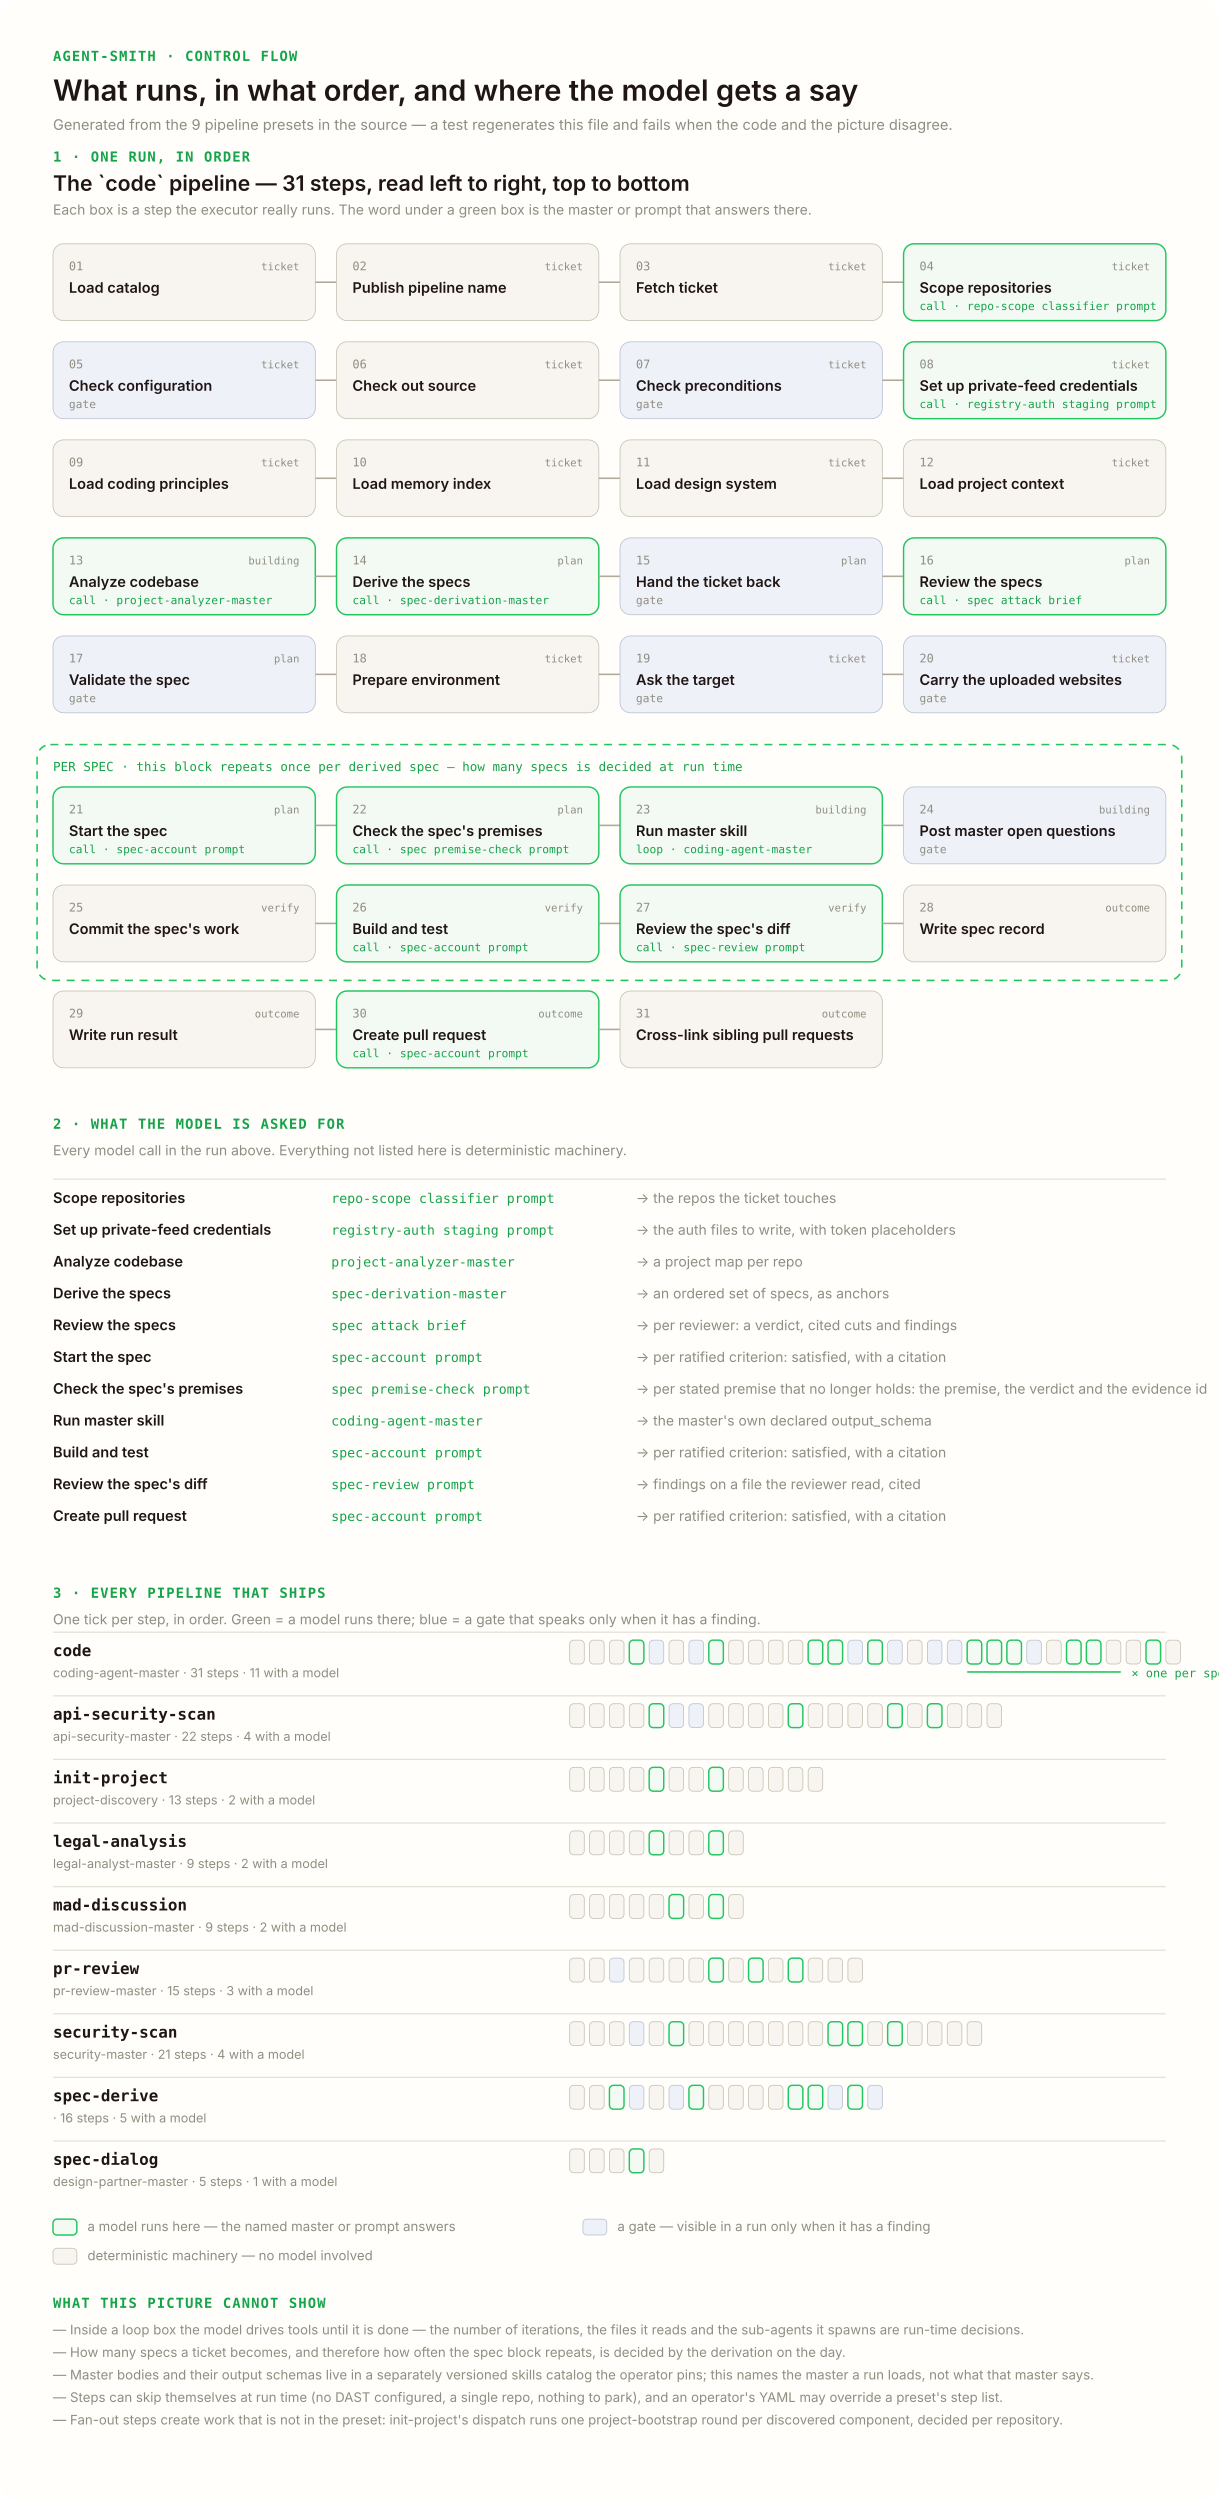
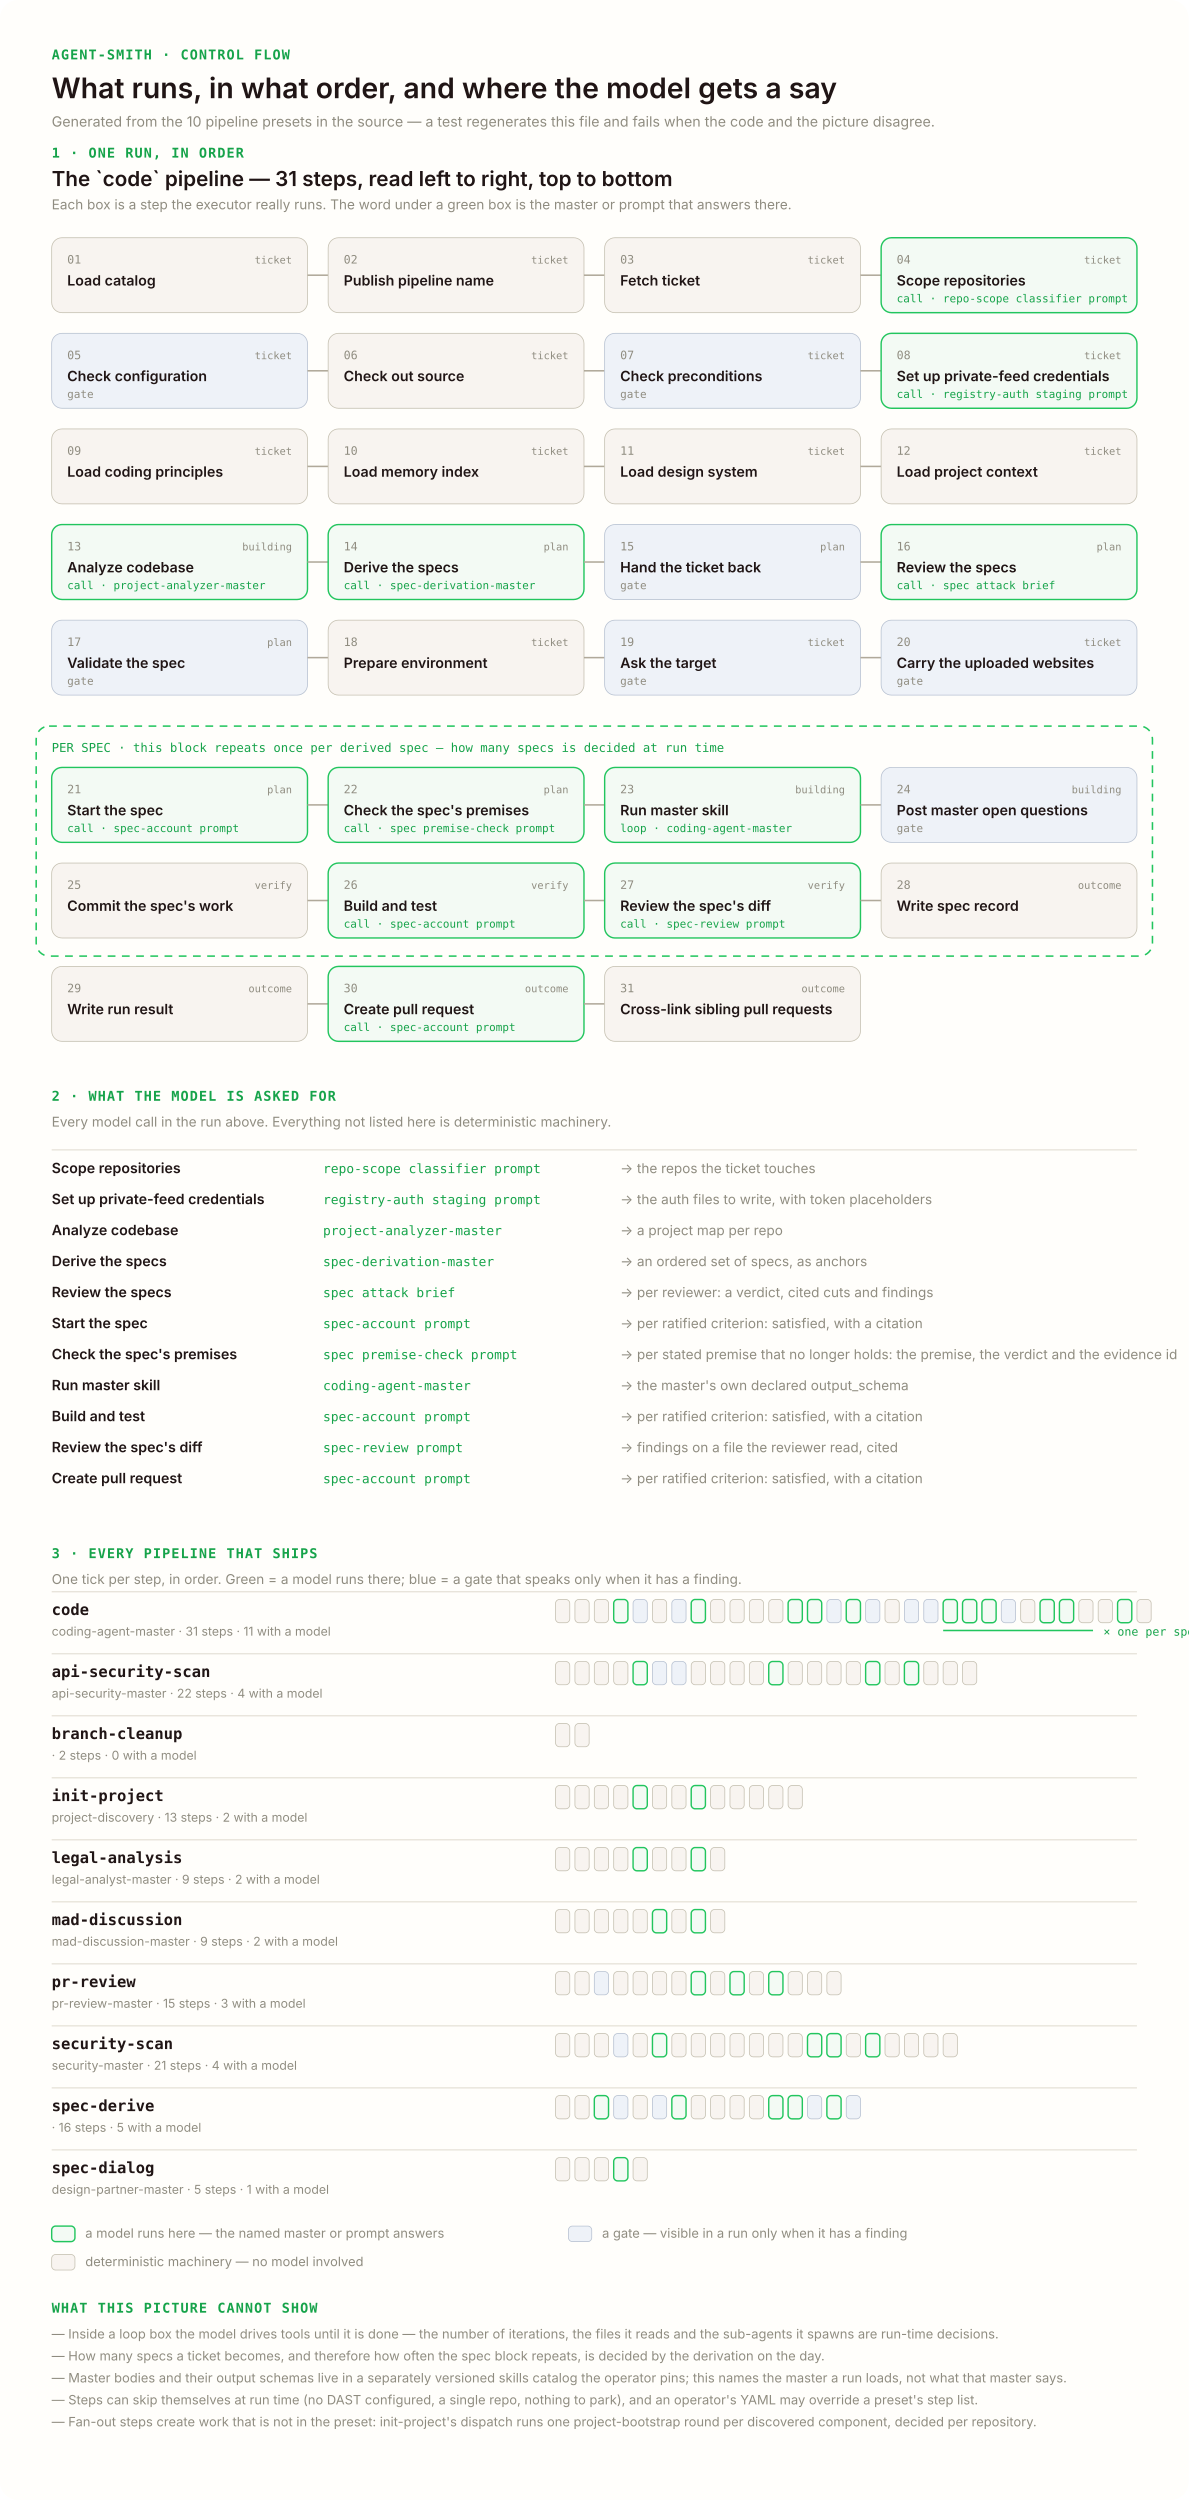
- <svg xmlns="http://www.w3.org/2000/svg" viewBox="0 0 920 1887" role="img" aria-labelledby="cf-title cf-desc">
+ <svg xmlns="http://www.w3.org/2000/svg" viewBox="0 0 920 1935" role="img" aria-labelledby="cf-title cf-desc">
  <style>
    .cf-bg        { fill: #fffefb; }
    .cf-surface   { fill: #f8f4f0; stroke: #c5c0b1; stroke-width: 0.6; }
    .cf-gate      { fill: #eef2f8; stroke: #b7c1d1; stroke-width: 0.6; }
    .cf-model     { fill: #f3faf4; stroke: #22c55e; stroke-width: 1.1; }
    .cf-block     { fill: none;    stroke: #22c55e; stroke-width: 1.2; stroke-dasharray: 6 5; }
    .cf-blockline { stroke: #22c55e; stroke-width: 1.2; }
    .cf-flow      { stroke: #b0a99a; stroke-width: 1.2; }
    .cf-rule      { stroke: #e6e2d8; stroke-width: 1; }
    .cf-text      { fill: #201515; font-family: 'Inter', system-ui, sans-serif; }
    .cf-mute      { fill: #8f8c80; font-family: 'Inter', system-ui, sans-serif; }
    .cf-mono      { fill: #201515; font-family: 'IBM Plex Mono', ui-monospace, monospace; }
    .cf-mono-mute { fill: #8f8c80; font-family: 'IBM Plex Mono', ui-monospace, monospace; }
    .cf-accent    { fill: #16a34a; font-family: 'IBM Plex Mono', ui-monospace, monospace; }
    .cf-tag       { fill: #16a34a; font-family: 'IBM Plex Mono', ui-monospace, monospace; letter-spacing: 0.8px; }
  </style>
-   <rect width="920" height="1887" rx="14" class="cf-bg" />
+   <rect width="920" height="1935" rx="14" class="cf-bg" />
  <text x="40" y="46" class="cf-tag" font-size="10.5" font-weight="600" text-anchor="start">AGENT-SMITH · CONTROL FLOW</text>
  <text x="40" y="76" class="cf-text" font-size="22" font-weight="600" text-anchor="start">What runs, in what order, and where the model gets a say</text>
-   <text x="40" y="98" class="cf-mute" font-size="11" font-weight="400" text-anchor="start">Generated from the 9 pipeline presets in the source — a test regenerates this file and fails when the code and the picture disagree.</text>
+   <text x="40" y="98" class="cf-mute" font-size="11" font-weight="400" text-anchor="start">Generated from the 10 pipeline presets in the source — a test regenerates this file and fails when the code and the picture disagree.</text>
  <text x="40" y="122" class="cf-tag" font-size="10.5" font-weight="600" text-anchor="start">1 · ONE RUN, IN ORDER</text>
  <text x="40" y="144" class="cf-text" font-size="16" font-weight="600" text-anchor="start">The `code` pipeline — 31 steps, read left to right, top to bottom</text>
  <text x="40" y="162" class="cf-mute" font-size="10.5" font-weight="400" text-anchor="start">Each box is a step the executor really runs. The word under a green box is the master or prompt that answers there.</text>
  <rect x="40" y="184" width="198" height="58" rx="8" class="cf-surface" />
  <text x="52" y="204" class="cf-mono-mute" font-size="9" font-weight="400" text-anchor="start">01</text>
  <text x="226" y="204" class="cf-mono-mute" font-size="8" font-weight="400" text-anchor="end">ticket</text>
  <text x="52" y="221" class="cf-text" font-size="11" font-weight="600" text-anchor="start">Load catalog</text>
  <line x1="238" y1="213" x2="254" y2="213" class="cf-flow" />
  <rect x="254" y="184" width="198" height="58" rx="8" class="cf-surface" />
  <text x="266" y="204" class="cf-mono-mute" font-size="9" font-weight="400" text-anchor="start">02</text>
  <text x="440" y="204" class="cf-mono-mute" font-size="8" font-weight="400" text-anchor="end">ticket</text>
  <text x="266" y="221" class="cf-text" font-size="11" font-weight="600" text-anchor="start">Publish pipeline name</text>
  <line x1="452" y1="213" x2="468" y2="213" class="cf-flow" />
  <rect x="468" y="184" width="198" height="58" rx="8" class="cf-surface" />
  <text x="480" y="204" class="cf-mono-mute" font-size="9" font-weight="400" text-anchor="start">03</text>
  <text x="654" y="204" class="cf-mono-mute" font-size="8" font-weight="400" text-anchor="end">ticket</text>
  <text x="480" y="221" class="cf-text" font-size="11" font-weight="600" text-anchor="start">Fetch ticket</text>
  <line x1="666" y1="213" x2="682" y2="213" class="cf-flow" />
  <rect x="682" y="184" width="198" height="58" rx="8" class="cf-model" />
  <text x="694" y="204" class="cf-mono-mute" font-size="9" font-weight="400" text-anchor="start">04</text>
  <text x="868" y="204" class="cf-mono-mute" font-size="8" font-weight="400" text-anchor="end">ticket</text>
  <text x="694" y="221" class="cf-text" font-size="11" font-weight="600" text-anchor="start">Scope repositories</text>
  <text x="694" y="234" class="cf-accent" font-size="8.5" font-weight="400" text-anchor="start">call · repo-scope classifier prompt</text>
  <rect x="40" y="258" width="198" height="58" rx="8" class="cf-gate" />
  <text x="52" y="278" class="cf-mono-mute" font-size="9" font-weight="400" text-anchor="start">05</text>
  <text x="226" y="278" class="cf-mono-mute" font-size="8" font-weight="400" text-anchor="end">ticket</text>
  <text x="52" y="295" class="cf-text" font-size="11" font-weight="600" text-anchor="start">Check configuration</text>
  <text x="52" y="308" class="cf-mono-mute" font-size="8.5" font-weight="400" text-anchor="start">gate</text>
  <line x1="238" y1="287" x2="254" y2="287" class="cf-flow" />
  <rect x="254" y="258" width="198" height="58" rx="8" class="cf-surface" />
  <text x="266" y="278" class="cf-mono-mute" font-size="9" font-weight="400" text-anchor="start">06</text>
  <text x="440" y="278" class="cf-mono-mute" font-size="8" font-weight="400" text-anchor="end">ticket</text>
  <text x="266" y="295" class="cf-text" font-size="11" font-weight="600" text-anchor="start">Check out source</text>
  <line x1="452" y1="287" x2="468" y2="287" class="cf-flow" />
  <rect x="468" y="258" width="198" height="58" rx="8" class="cf-gate" />
  <text x="480" y="278" class="cf-mono-mute" font-size="9" font-weight="400" text-anchor="start">07</text>
  <text x="654" y="278" class="cf-mono-mute" font-size="8" font-weight="400" text-anchor="end">ticket</text>
  <text x="480" y="295" class="cf-text" font-size="11" font-weight="600" text-anchor="start">Check preconditions</text>
  <text x="480" y="308" class="cf-mono-mute" font-size="8.5" font-weight="400" text-anchor="start">gate</text>
  <line x1="666" y1="287" x2="682" y2="287" class="cf-flow" />
  <rect x="682" y="258" width="198" height="58" rx="8" class="cf-model" />
  <text x="694" y="278" class="cf-mono-mute" font-size="9" font-weight="400" text-anchor="start">08</text>
  <text x="868" y="278" class="cf-mono-mute" font-size="8" font-weight="400" text-anchor="end">ticket</text>
  <text x="694" y="295" class="cf-text" font-size="11" font-weight="600" text-anchor="start">Set up private-feed credentials</text>
  <text x="694" y="308" class="cf-accent" font-size="8.5" font-weight="400" text-anchor="start">call · registry-auth staging prompt</text>
  <rect x="40" y="332" width="198" height="58" rx="8" class="cf-surface" />
  <text x="52" y="352" class="cf-mono-mute" font-size="9" font-weight="400" text-anchor="start">09</text>
  <text x="226" y="352" class="cf-mono-mute" font-size="8" font-weight="400" text-anchor="end">ticket</text>
  <text x="52" y="369" class="cf-text" font-size="11" font-weight="600" text-anchor="start">Load coding principles</text>
  <line x1="238" y1="361" x2="254" y2="361" class="cf-flow" />
  <rect x="254" y="332" width="198" height="58" rx="8" class="cf-surface" />
  <text x="266" y="352" class="cf-mono-mute" font-size="9" font-weight="400" text-anchor="start">10</text>
  <text x="440" y="352" class="cf-mono-mute" font-size="8" font-weight="400" text-anchor="end">ticket</text>
  <text x="266" y="369" class="cf-text" font-size="11" font-weight="600" text-anchor="start">Load memory index</text>
  <line x1="452" y1="361" x2="468" y2="361" class="cf-flow" />
  <rect x="468" y="332" width="198" height="58" rx="8" class="cf-surface" />
  <text x="480" y="352" class="cf-mono-mute" font-size="9" font-weight="400" text-anchor="start">11</text>
  <text x="654" y="352" class="cf-mono-mute" font-size="8" font-weight="400" text-anchor="end">ticket</text>
  <text x="480" y="369" class="cf-text" font-size="11" font-weight="600" text-anchor="start">Load design system</text>
  <line x1="666" y1="361" x2="682" y2="361" class="cf-flow" />
  <rect x="682" y="332" width="198" height="58" rx="8" class="cf-surface" />
  <text x="694" y="352" class="cf-mono-mute" font-size="9" font-weight="400" text-anchor="start">12</text>
  <text x="868" y="352" class="cf-mono-mute" font-size="8" font-weight="400" text-anchor="end">ticket</text>
  <text x="694" y="369" class="cf-text" font-size="11" font-weight="600" text-anchor="start">Load project context</text>
  <rect x="40" y="406" width="198" height="58" rx="8" class="cf-model" />
  <text x="52" y="426" class="cf-mono-mute" font-size="9" font-weight="400" text-anchor="start">13</text>
  <text x="226" y="426" class="cf-mono-mute" font-size="8" font-weight="400" text-anchor="end">building</text>
  <text x="52" y="443" class="cf-text" font-size="11" font-weight="600" text-anchor="start">Analyze codebase</text>
  <text x="52" y="456" class="cf-accent" font-size="8.5" font-weight="400" text-anchor="start">call · project-analyzer-master</text>
  <line x1="238" y1="435" x2="254" y2="435" class="cf-flow" />
  <rect x="254" y="406" width="198" height="58" rx="8" class="cf-model" />
  <text x="266" y="426" class="cf-mono-mute" font-size="9" font-weight="400" text-anchor="start">14</text>
  <text x="440" y="426" class="cf-mono-mute" font-size="8" font-weight="400" text-anchor="end">plan</text>
  <text x="266" y="443" class="cf-text" font-size="11" font-weight="600" text-anchor="start">Derive the specs</text>
  <text x="266" y="456" class="cf-accent" font-size="8.5" font-weight="400" text-anchor="start">call · spec-derivation-master</text>
  <line x1="452" y1="435" x2="468" y2="435" class="cf-flow" />
  <rect x="468" y="406" width="198" height="58" rx="8" class="cf-gate" />
  <text x="480" y="426" class="cf-mono-mute" font-size="9" font-weight="400" text-anchor="start">15</text>
  <text x="654" y="426" class="cf-mono-mute" font-size="8" font-weight="400" text-anchor="end">plan</text>
  <text x="480" y="443" class="cf-text" font-size="11" font-weight="600" text-anchor="start">Hand the ticket back</text>
  <text x="480" y="456" class="cf-mono-mute" font-size="8.5" font-weight="400" text-anchor="start">gate</text>
  <line x1="666" y1="435" x2="682" y2="435" class="cf-flow" />
  <rect x="682" y="406" width="198" height="58" rx="8" class="cf-model" />
  <text x="694" y="426" class="cf-mono-mute" font-size="9" font-weight="400" text-anchor="start">16</text>
  <text x="868" y="426" class="cf-mono-mute" font-size="8" font-weight="400" text-anchor="end">plan</text>
  <text x="694" y="443" class="cf-text" font-size="11" font-weight="600" text-anchor="start">Review the specs</text>
  <text x="694" y="456" class="cf-accent" font-size="8.5" font-weight="400" text-anchor="start">call · spec attack brief</text>
  <rect x="40" y="480" width="198" height="58" rx="8" class="cf-gate" />
  <text x="52" y="500" class="cf-mono-mute" font-size="9" font-weight="400" text-anchor="start">17</text>
  <text x="226" y="500" class="cf-mono-mute" font-size="8" font-weight="400" text-anchor="end">plan</text>
  <text x="52" y="517" class="cf-text" font-size="11" font-weight="600" text-anchor="start">Validate the spec</text>
  <text x="52" y="530" class="cf-mono-mute" font-size="8.5" font-weight="400" text-anchor="start">gate</text>
  <line x1="238" y1="509" x2="254" y2="509" class="cf-flow" />
  <rect x="254" y="480" width="198" height="58" rx="8" class="cf-surface" />
  <text x="266" y="500" class="cf-mono-mute" font-size="9" font-weight="400" text-anchor="start">18</text>
  <text x="440" y="500" class="cf-mono-mute" font-size="8" font-weight="400" text-anchor="end">ticket</text>
  <text x="266" y="517" class="cf-text" font-size="11" font-weight="600" text-anchor="start">Prepare environment</text>
  <line x1="452" y1="509" x2="468" y2="509" class="cf-flow" />
  <rect x="468" y="480" width="198" height="58" rx="8" class="cf-gate" />
  <text x="480" y="500" class="cf-mono-mute" font-size="9" font-weight="400" text-anchor="start">19</text>
  <text x="654" y="500" class="cf-mono-mute" font-size="8" font-weight="400" text-anchor="end">ticket</text>
  <text x="480" y="517" class="cf-text" font-size="11" font-weight="600" text-anchor="start">Ask the target</text>
  <text x="480" y="530" class="cf-mono-mute" font-size="8.5" font-weight="400" text-anchor="start">gate</text>
  <line x1="666" y1="509" x2="682" y2="509" class="cf-flow" />
  <rect x="682" y="480" width="198" height="58" rx="8" class="cf-gate" />
  <text x="694" y="500" class="cf-mono-mute" font-size="9" font-weight="400" text-anchor="start">20</text>
  <text x="868" y="500" class="cf-mono-mute" font-size="8" font-weight="400" text-anchor="end">ticket</text>
  <text x="694" y="517" class="cf-text" font-size="11" font-weight="600" text-anchor="start">Carry the uploaded websites</text>
  <text x="694" y="530" class="cf-mono-mute" font-size="8.5" font-weight="400" text-anchor="start">gate</text>
  <rect x="28" y="562" width="864" height="178" rx="10" class="cf-block" />
  <text x="40" y="582" class="cf-accent" font-size="9.5" font-weight="400" text-anchor="start">PER SPEC · this block repeats once per derived spec — how many specs is decided at run time</text>
  <rect x="40" y="594" width="198" height="58" rx="8" class="cf-model" />
  <text x="52" y="614" class="cf-mono-mute" font-size="9" font-weight="400" text-anchor="start">21</text>
  <text x="226" y="614" class="cf-mono-mute" font-size="8" font-weight="400" text-anchor="end">plan</text>
  <text x="52" y="631" class="cf-text" font-size="11" font-weight="600" text-anchor="start">Start the spec</text>
  <text x="52" y="644" class="cf-accent" font-size="8.5" font-weight="400" text-anchor="start">call · spec-account prompt</text>
  <line x1="238" y1="623" x2="254" y2="623" class="cf-flow" />
  <rect x="254" y="594" width="198" height="58" rx="8" class="cf-model" />
  <text x="266" y="614" class="cf-mono-mute" font-size="9" font-weight="400" text-anchor="start">22</text>
  <text x="440" y="614" class="cf-mono-mute" font-size="8" font-weight="400" text-anchor="end">plan</text>
  <text x="266" y="631" class="cf-text" font-size="11" font-weight="600" text-anchor="start">Check the spec's premises</text>
  <text x="266" y="644" class="cf-accent" font-size="8.5" font-weight="400" text-anchor="start">call · spec premise-check prompt</text>
  <line x1="452" y1="623" x2="468" y2="623" class="cf-flow" />
  <rect x="468" y="594" width="198" height="58" rx="8" class="cf-model" />
  <text x="480" y="614" class="cf-mono-mute" font-size="9" font-weight="400" text-anchor="start">23</text>
  <text x="654" y="614" class="cf-mono-mute" font-size="8" font-weight="400" text-anchor="end">building</text>
  <text x="480" y="631" class="cf-text" font-size="11" font-weight="600" text-anchor="start">Run master skill</text>
  <text x="480" y="644" class="cf-accent" font-size="8.5" font-weight="400" text-anchor="start">loop · coding-agent-master</text>
  <line x1="666" y1="623" x2="682" y2="623" class="cf-flow" />
  <rect x="682" y="594" width="198" height="58" rx="8" class="cf-gate" />
  <text x="694" y="614" class="cf-mono-mute" font-size="9" font-weight="400" text-anchor="start">24</text>
  <text x="868" y="614" class="cf-mono-mute" font-size="8" font-weight="400" text-anchor="end">building</text>
  <text x="694" y="631" class="cf-text" font-size="11" font-weight="600" text-anchor="start">Post master open questions</text>
  <text x="694" y="644" class="cf-mono-mute" font-size="8.5" font-weight="400" text-anchor="start">gate</text>
  <rect x="40" y="668" width="198" height="58" rx="8" class="cf-surface" />
  <text x="52" y="688" class="cf-mono-mute" font-size="9" font-weight="400" text-anchor="start">25</text>
  <text x="226" y="688" class="cf-mono-mute" font-size="8" font-weight="400" text-anchor="end">verify</text>
  <text x="52" y="705" class="cf-text" font-size="11" font-weight="600" text-anchor="start">Commit the spec's work</text>
  <line x1="238" y1="697" x2="254" y2="697" class="cf-flow" />
  <rect x="254" y="668" width="198" height="58" rx="8" class="cf-model" />
  <text x="266" y="688" class="cf-mono-mute" font-size="9" font-weight="400" text-anchor="start">26</text>
  <text x="440" y="688" class="cf-mono-mute" font-size="8" font-weight="400" text-anchor="end">verify</text>
  <text x="266" y="705" class="cf-text" font-size="11" font-weight="600" text-anchor="start">Build and test</text>
  <text x="266" y="718" class="cf-accent" font-size="8.5" font-weight="400" text-anchor="start">call · spec-account prompt</text>
  <line x1="452" y1="697" x2="468" y2="697" class="cf-flow" />
  <rect x="468" y="668" width="198" height="58" rx="8" class="cf-model" />
  <text x="480" y="688" class="cf-mono-mute" font-size="9" font-weight="400" text-anchor="start">27</text>
  <text x="654" y="688" class="cf-mono-mute" font-size="8" font-weight="400" text-anchor="end">verify</text>
  <text x="480" y="705" class="cf-text" font-size="11" font-weight="600" text-anchor="start">Review the spec's diff</text>
  <text x="480" y="718" class="cf-accent" font-size="8.5" font-weight="400" text-anchor="start">call · spec-review prompt</text>
  <line x1="666" y1="697" x2="682" y2="697" class="cf-flow" />
  <rect x="682" y="668" width="198" height="58" rx="8" class="cf-surface" />
  <text x="694" y="688" class="cf-mono-mute" font-size="9" font-weight="400" text-anchor="start">28</text>
  <text x="868" y="688" class="cf-mono-mute" font-size="8" font-weight="400" text-anchor="end">outcome</text>
  <text x="694" y="705" class="cf-text" font-size="11" font-weight="600" text-anchor="start">Write spec record</text>
  <rect x="40" y="748" width="198" height="58" rx="8" class="cf-surface" />
  <text x="52" y="768" class="cf-mono-mute" font-size="9" font-weight="400" text-anchor="start">29</text>
  <text x="226" y="768" class="cf-mono-mute" font-size="8" font-weight="400" text-anchor="end">outcome</text>
  <text x="52" y="785" class="cf-text" font-size="11" font-weight="600" text-anchor="start">Write run result</text>
  <line x1="238" y1="777" x2="254" y2="777" class="cf-flow" />
  <rect x="254" y="748" width="198" height="58" rx="8" class="cf-model" />
  <text x="266" y="768" class="cf-mono-mute" font-size="9" font-weight="400" text-anchor="start">30</text>
  <text x="440" y="768" class="cf-mono-mute" font-size="8" font-weight="400" text-anchor="end">outcome</text>
  <text x="266" y="785" class="cf-text" font-size="11" font-weight="600" text-anchor="start">Create pull request</text>
  <text x="266" y="798" class="cf-accent" font-size="8.5" font-weight="400" text-anchor="start">call · spec-account prompt</text>
  <line x1="452" y1="777" x2="468" y2="777" class="cf-flow" />
  <rect x="468" y="748" width="198" height="58" rx="8" class="cf-surface" />
  <text x="480" y="768" class="cf-mono-mute" font-size="9" font-weight="400" text-anchor="start">31</text>
  <text x="654" y="768" class="cf-mono-mute" font-size="8" font-weight="400" text-anchor="end">outcome</text>
  <text x="480" y="785" class="cf-text" font-size="11" font-weight="600" text-anchor="start">Cross-link sibling pull requests</text>
  <text x="40" y="852" class="cf-tag" font-size="10.5" font-weight="600" text-anchor="start">2 · WHAT THE MODEL IS ASKED FOR</text>
  <text x="40" y="872" class="cf-mute" font-size="10.5" font-weight="400" text-anchor="start">Every model call in the run above. Everything not listed here is deterministic machinery.</text>
  <line x1="40" y1="890" x2="880" y2="890" class="cf-rule" />
  <text x="40" y="908" class="cf-text" font-size="11" font-weight="600" text-anchor="start">Scope repositories</text>
  <text x="250" y="908" class="cf-accent" font-size="10" font-weight="400" text-anchor="start">repo-scope classifier prompt</text>
  <text x="480" y="908" class="cf-mute" font-size="10.5" font-weight="400" text-anchor="start">→ the repos the ticket touches</text>
  <text x="40" y="932" class="cf-text" font-size="11" font-weight="600" text-anchor="start">Set up private-feed credentials</text>
  <text x="250" y="932" class="cf-accent" font-size="10" font-weight="400" text-anchor="start">registry-auth staging prompt</text>
  <text x="480" y="932" class="cf-mute" font-size="10.5" font-weight="400" text-anchor="start">→ the auth files to write, with token placeholders</text>
  <text x="40" y="956" class="cf-text" font-size="11" font-weight="600" text-anchor="start">Analyze codebase</text>
  <text x="250" y="956" class="cf-accent" font-size="10" font-weight="400" text-anchor="start">project-analyzer-master</text>
  <text x="480" y="956" class="cf-mute" font-size="10.5" font-weight="400" text-anchor="start">→ a project map per repo</text>
  <text x="40" y="980" class="cf-text" font-size="11" font-weight="600" text-anchor="start">Derive the specs</text>
  <text x="250" y="980" class="cf-accent" font-size="10" font-weight="400" text-anchor="start">spec-derivation-master</text>
  <text x="480" y="980" class="cf-mute" font-size="10.5" font-weight="400" text-anchor="start">→ an ordered set of specs, as anchors</text>
  <text x="40" y="1004" class="cf-text" font-size="11" font-weight="600" text-anchor="start">Review the specs</text>
  <text x="250" y="1004" class="cf-accent" font-size="10" font-weight="400" text-anchor="start">spec attack brief</text>
  <text x="480" y="1004" class="cf-mute" font-size="10.5" font-weight="400" text-anchor="start">→ per reviewer: a verdict, cited cuts and findings</text>
  <text x="40" y="1028" class="cf-text" font-size="11" font-weight="600" text-anchor="start">Start the spec</text>
  <text x="250" y="1028" class="cf-accent" font-size="10" font-weight="400" text-anchor="start">spec-account prompt</text>
  <text x="480" y="1028" class="cf-mute" font-size="10.5" font-weight="400" text-anchor="start">→ per ratified criterion: satisfied, with a citation</text>
  <text x="40" y="1052" class="cf-text" font-size="11" font-weight="600" text-anchor="start">Check the spec's premises</text>
  <text x="250" y="1052" class="cf-accent" font-size="10" font-weight="400" text-anchor="start">spec premise-check prompt</text>
  <text x="480" y="1052" class="cf-mute" font-size="10.5" font-weight="400" text-anchor="start">→ per stated premise that no longer holds: the premise, the verdict and the evidence id</text>
  <text x="40" y="1076" class="cf-text" font-size="11" font-weight="600" text-anchor="start">Run master skill</text>
  <text x="250" y="1076" class="cf-accent" font-size="10" font-weight="400" text-anchor="start">coding-agent-master</text>
  <text x="480" y="1076" class="cf-mute" font-size="10.5" font-weight="400" text-anchor="start">→ the master's own declared output_schema</text>
  <text x="40" y="1100" class="cf-text" font-size="11" font-weight="600" text-anchor="start">Build and test</text>
  <text x="250" y="1100" class="cf-accent" font-size="10" font-weight="400" text-anchor="start">spec-account prompt</text>
  <text x="480" y="1100" class="cf-mute" font-size="10.5" font-weight="400" text-anchor="start">→ per ratified criterion: satisfied, with a citation</text>
  <text x="40" y="1124" class="cf-text" font-size="11" font-weight="600" text-anchor="start">Review the spec's diff</text>
  <text x="250" y="1124" class="cf-accent" font-size="10" font-weight="400" text-anchor="start">spec-review prompt</text>
  <text x="480" y="1124" class="cf-mute" font-size="10.5" font-weight="400" text-anchor="start">→ findings on a file the reviewer read, cited</text>
  <text x="40" y="1148" class="cf-text" font-size="11" font-weight="600" text-anchor="start">Create pull request</text>
  <text x="250" y="1148" class="cf-accent" font-size="10" font-weight="400" text-anchor="start">spec-account prompt</text>
  <text x="480" y="1148" class="cf-mute" font-size="10.5" font-weight="400" text-anchor="start">→ per ratified criterion: satisfied, with a citation</text>
  <text x="40" y="1206" class="cf-tag" font-size="10.5" font-weight="600" text-anchor="start">3 · EVERY PIPELINE THAT SHIPS</text>
  <text x="40" y="1226" class="cf-mute" font-size="10.5" font-weight="400" text-anchor="start">One tick per step, in order. Green = a model runs there; blue = a gate that speaks only when it has a finding.</text>
  <line x1="40" y1="1232" x2="880" y2="1232" class="cf-rule" />
  <text x="40" y="1250" class="cf-mono" font-size="12" font-weight="600" text-anchor="start">code</text>
  <text x="40" y="1266" class="cf-mute" font-size="9.5" font-weight="400" text-anchor="start">coding-agent-master · 31 steps · 11 with a model</text>
  <rect x="430" y="1238" width="11" height="18" rx="3" class="cf-surface" />
  <rect x="445" y="1238" width="11" height="18" rx="3" class="cf-surface" />
  <rect x="460" y="1238" width="11" height="18" rx="3" class="cf-surface" />
  <rect x="475" y="1238" width="11" height="18" rx="3" class="cf-model" />
  <rect x="490" y="1238" width="11" height="18" rx="3" class="cf-gate" />
  <rect x="505" y="1238" width="11" height="18" rx="3" class="cf-surface" />
  <rect x="520" y="1238" width="11" height="18" rx="3" class="cf-gate" />
  <rect x="535" y="1238" width="11" height="18" rx="3" class="cf-model" />
  <rect x="550" y="1238" width="11" height="18" rx="3" class="cf-surface" />
  <rect x="565" y="1238" width="11" height="18" rx="3" class="cf-surface" />
  <rect x="580" y="1238" width="11" height="18" rx="3" class="cf-surface" />
  <rect x="595" y="1238" width="11" height="18" rx="3" class="cf-surface" />
  <rect x="610" y="1238" width="11" height="18" rx="3" class="cf-model" />
  <rect x="625" y="1238" width="11" height="18" rx="3" class="cf-model" />
  <rect x="640" y="1238" width="11" height="18" rx="3" class="cf-gate" />
  <rect x="655" y="1238" width="11" height="18" rx="3" class="cf-model" />
  <rect x="670" y="1238" width="11" height="18" rx="3" class="cf-gate" />
  <rect x="685" y="1238" width="11" height="18" rx="3" class="cf-surface" />
  <rect x="700" y="1238" width="11" height="18" rx="3" class="cf-gate" />
  <rect x="715" y="1238" width="11" height="18" rx="3" class="cf-gate" />
  <rect x="730" y="1238" width="11" height="18" rx="3" class="cf-model" />
  <rect x="745" y="1238" width="11" height="18" rx="3" class="cf-model" />
  <rect x="760" y="1238" width="11" height="18" rx="3" class="cf-model" />
  <rect x="775" y="1238" width="11" height="18" rx="3" class="cf-gate" />
  <rect x="790" y="1238" width="11" height="18" rx="3" class="cf-surface" />
  <rect x="805" y="1238" width="11" height="18" rx="3" class="cf-model" />
  <rect x="820" y="1238" width="11" height="18" rx="3" class="cf-model" />
  <rect x="835" y="1238" width="11" height="18" rx="3" class="cf-surface" />
  <rect x="850" y="1238" width="11" height="18" rx="3" class="cf-surface" />
  <rect x="865" y="1238" width="11" height="18" rx="3" class="cf-model" />
  <rect x="880" y="1238" width="11" height="18" rx="3" class="cf-surface" />
  <line x1="730" y1="1262" x2="846" y2="1262" class="cf-blockline" />
  <text x="854" y="1266" class="cf-accent" font-size="9" font-weight="400" text-anchor="start">× one per spec</text>
  <line x1="40" y1="1280" x2="880" y2="1280" class="cf-rule" />
  <text x="40" y="1298" class="cf-mono" font-size="12" font-weight="600" text-anchor="start">api-security-scan</text>
  <text x="40" y="1314" class="cf-mute" font-size="9.5" font-weight="400" text-anchor="start">api-security-master · 22 steps · 4 with a model</text>
  <rect x="430" y="1286" width="11" height="18" rx="3" class="cf-surface" />
  <rect x="445" y="1286" width="11" height="18" rx="3" class="cf-surface" />
  <rect x="460" y="1286" width="11" height="18" rx="3" class="cf-surface" />
  <rect x="475" y="1286" width="11" height="18" rx="3" class="cf-surface" />
  <rect x="490" y="1286" width="11" height="18" rx="3" class="cf-model" />
  <rect x="505" y="1286" width="11" height="18" rx="3" class="cf-gate" />
  <rect x="520" y="1286" width="11" height="18" rx="3" class="cf-gate" />
  <rect x="535" y="1286" width="11" height="18" rx="3" class="cf-surface" />
  <rect x="550" y="1286" width="11" height="18" rx="3" class="cf-surface" />
  <rect x="565" y="1286" width="11" height="18" rx="3" class="cf-surface" />
  <rect x="580" y="1286" width="11" height="18" rx="3" class="cf-surface" />
  <rect x="595" y="1286" width="11" height="18" rx="3" class="cf-model" />
  <rect x="610" y="1286" width="11" height="18" rx="3" class="cf-surface" />
  <rect x="625" y="1286" width="11" height="18" rx="3" class="cf-surface" />
  <rect x="640" y="1286" width="11" height="18" rx="3" class="cf-surface" />
  <rect x="655" y="1286" width="11" height="18" rx="3" class="cf-surface" />
  <rect x="670" y="1286" width="11" height="18" rx="3" class="cf-model" />
  <rect x="685" y="1286" width="11" height="18" rx="3" class="cf-surface" />
  <rect x="700" y="1286" width="11" height="18" rx="3" class="cf-model" />
  <rect x="715" y="1286" width="11" height="18" rx="3" class="cf-surface" />
  <rect x="730" y="1286" width="11" height="18" rx="3" class="cf-surface" />
  <rect x="745" y="1286" width="11" height="18" rx="3" class="cf-surface" />
  <line x1="40" y1="1328" x2="880" y2="1328" class="cf-rule" />
-   <text x="40" y="1346" class="cf-mono" font-size="12" font-weight="600" text-anchor="start">init-project</text>
-   <text x="40" y="1362" class="cf-mute" font-size="9.5" font-weight="400" text-anchor="start">project-discovery · 13 steps · 2 with a model</text>
+   <text x="40" y="1346" class="cf-mono" font-size="12" font-weight="600" text-anchor="start">branch-cleanup</text>
+   <text x="40" y="1362" class="cf-mute" font-size="9.5" font-weight="400" text-anchor="start"> · 2 steps · 0 with a model</text>
  <rect x="430" y="1334" width="11" height="18" rx="3" class="cf-surface" />
  <rect x="445" y="1334" width="11" height="18" rx="3" class="cf-surface" />
-   <rect x="460" y="1334" width="11" height="18" rx="3" class="cf-surface" />
-   <rect x="475" y="1334" width="11" height="18" rx="3" class="cf-surface" />
-   <rect x="490" y="1334" width="11" height="18" rx="3" class="cf-model" />
-   <rect x="505" y="1334" width="11" height="18" rx="3" class="cf-surface" />
-   <rect x="520" y="1334" width="11" height="18" rx="3" class="cf-surface" />
-   <rect x="535" y="1334" width="11" height="18" rx="3" class="cf-model" />
-   <rect x="550" y="1334" width="11" height="18" rx="3" class="cf-surface" />
-   <rect x="565" y="1334" width="11" height="18" rx="3" class="cf-surface" />
-   <rect x="580" y="1334" width="11" height="18" rx="3" class="cf-surface" />
-   <rect x="595" y="1334" width="11" height="18" rx="3" class="cf-surface" />
-   <rect x="610" y="1334" width="11" height="18" rx="3" class="cf-surface" />
  <line x1="40" y1="1376" x2="880" y2="1376" class="cf-rule" />
-   <text x="40" y="1394" class="cf-mono" font-size="12" font-weight="600" text-anchor="start">legal-analysis</text>
-   <text x="40" y="1410" class="cf-mute" font-size="9.5" font-weight="400" text-anchor="start">legal-analyst-master · 9 steps · 2 with a model</text>
+   <text x="40" y="1394" class="cf-mono" font-size="12" font-weight="600" text-anchor="start">init-project</text>
+   <text x="40" y="1410" class="cf-mute" font-size="9.5" font-weight="400" text-anchor="start">project-discovery · 13 steps · 2 with a model</text>
  <rect x="430" y="1382" width="11" height="18" rx="3" class="cf-surface" />
  <rect x="445" y="1382" width="11" height="18" rx="3" class="cf-surface" />
  <rect x="460" y="1382" width="11" height="18" rx="3" class="cf-surface" />
  <rect x="475" y="1382" width="11" height="18" rx="3" class="cf-surface" />
  <rect x="490" y="1382" width="11" height="18" rx="3" class="cf-model" />
  <rect x="505" y="1382" width="11" height="18" rx="3" class="cf-surface" />
  <rect x="520" y="1382" width="11" height="18" rx="3" class="cf-surface" />
  <rect x="535" y="1382" width="11" height="18" rx="3" class="cf-model" />
  <rect x="550" y="1382" width="11" height="18" rx="3" class="cf-surface" />
+   <rect x="565" y="1382" width="11" height="18" rx="3" class="cf-surface" />
+   <rect x="580" y="1382" width="11" height="18" rx="3" class="cf-surface" />
+   <rect x="595" y="1382" width="11" height="18" rx="3" class="cf-surface" />
+   <rect x="610" y="1382" width="11" height="18" rx="3" class="cf-surface" />
  <line x1="40" y1="1424" x2="880" y2="1424" class="cf-rule" />
-   <text x="40" y="1442" class="cf-mono" font-size="12" font-weight="600" text-anchor="start">mad-discussion</text>
-   <text x="40" y="1458" class="cf-mute" font-size="9.5" font-weight="400" text-anchor="start">mad-discussion-master · 9 steps · 2 with a model</text>
+   <text x="40" y="1442" class="cf-mono" font-size="12" font-weight="600" text-anchor="start">legal-analysis</text>
+   <text x="40" y="1458" class="cf-mute" font-size="9.5" font-weight="400" text-anchor="start">legal-analyst-master · 9 steps · 2 with a model</text>
  <rect x="430" y="1430" width="11" height="18" rx="3" class="cf-surface" />
  <rect x="445" y="1430" width="11" height="18" rx="3" class="cf-surface" />
  <rect x="460" y="1430" width="11" height="18" rx="3" class="cf-surface" />
  <rect x="475" y="1430" width="11" height="18" rx="3" class="cf-surface" />
-   <rect x="490" y="1430" width="11" height="18" rx="3" class="cf-surface" />
-   <rect x="505" y="1430" width="11" height="18" rx="3" class="cf-model" />
+   <rect x="490" y="1430" width="11" height="18" rx="3" class="cf-model" />
+   <rect x="505" y="1430" width="11" height="18" rx="3" class="cf-surface" />
  <rect x="520" y="1430" width="11" height="18" rx="3" class="cf-surface" />
  <rect x="535" y="1430" width="11" height="18" rx="3" class="cf-model" />
  <rect x="550" y="1430" width="11" height="18" rx="3" class="cf-surface" />
  <line x1="40" y1="1472" x2="880" y2="1472" class="cf-rule" />
-   <text x="40" y="1490" class="cf-mono" font-size="12" font-weight="600" text-anchor="start">pr-review</text>
-   <text x="40" y="1506" class="cf-mute" font-size="9.5" font-weight="400" text-anchor="start">pr-review-master · 15 steps · 3 with a model</text>
+   <text x="40" y="1490" class="cf-mono" font-size="12" font-weight="600" text-anchor="start">mad-discussion</text>
+   <text x="40" y="1506" class="cf-mute" font-size="9.5" font-weight="400" text-anchor="start">mad-discussion-master · 9 steps · 2 with a model</text>
  <rect x="430" y="1478" width="11" height="18" rx="3" class="cf-surface" />
  <rect x="445" y="1478" width="11" height="18" rx="3" class="cf-surface" />
-   <rect x="460" y="1478" width="11" height="18" rx="3" class="cf-gate" />
+   <rect x="460" y="1478" width="11" height="18" rx="3" class="cf-surface" />
  <rect x="475" y="1478" width="11" height="18" rx="3" class="cf-surface" />
  <rect x="490" y="1478" width="11" height="18" rx="3" class="cf-surface" />
-   <rect x="505" y="1478" width="11" height="18" rx="3" class="cf-surface" />
+   <rect x="505" y="1478" width="11" height="18" rx="3" class="cf-model" />
  <rect x="520" y="1478" width="11" height="18" rx="3" class="cf-surface" />
  <rect x="535" y="1478" width="11" height="18" rx="3" class="cf-model" />
  <rect x="550" y="1478" width="11" height="18" rx="3" class="cf-surface" />
-   <rect x="565" y="1478" width="11" height="18" rx="3" class="cf-model" />
-   <rect x="580" y="1478" width="11" height="18" rx="3" class="cf-surface" />
-   <rect x="595" y="1478" width="11" height="18" rx="3" class="cf-model" />
-   <rect x="610" y="1478" width="11" height="18" rx="3" class="cf-surface" />
-   <rect x="625" y="1478" width="11" height="18" rx="3" class="cf-surface" />
-   <rect x="640" y="1478" width="11" height="18" rx="3" class="cf-surface" />
  <line x1="40" y1="1520" x2="880" y2="1520" class="cf-rule" />
-   <text x="40" y="1538" class="cf-mono" font-size="12" font-weight="600" text-anchor="start">security-scan</text>
-   <text x="40" y="1554" class="cf-mute" font-size="9.5" font-weight="400" text-anchor="start">security-master · 21 steps · 4 with a model</text>
+   <text x="40" y="1538" class="cf-mono" font-size="12" font-weight="600" text-anchor="start">pr-review</text>
+   <text x="40" y="1554" class="cf-mute" font-size="9.5" font-weight="400" text-anchor="start">pr-review-master · 15 steps · 3 with a model</text>
  <rect x="430" y="1526" width="11" height="18" rx="3" class="cf-surface" />
  <rect x="445" y="1526" width="11" height="18" rx="3" class="cf-surface" />
-   <rect x="460" y="1526" width="11" height="18" rx="3" class="cf-surface" />
-   <rect x="475" y="1526" width="11" height="18" rx="3" class="cf-gate" />
+   <rect x="460" y="1526" width="11" height="18" rx="3" class="cf-gate" />
+   <rect x="475" y="1526" width="11" height="18" rx="3" class="cf-surface" />
  <rect x="490" y="1526" width="11" height="18" rx="3" class="cf-surface" />
-   <rect x="505" y="1526" width="11" height="18" rx="3" class="cf-model" />
+   <rect x="505" y="1526" width="11" height="18" rx="3" class="cf-surface" />
  <rect x="520" y="1526" width="11" height="18" rx="3" class="cf-surface" />
-   <rect x="535" y="1526" width="11" height="18" rx="3" class="cf-surface" />
+   <rect x="535" y="1526" width="11" height="18" rx="3" class="cf-model" />
  <rect x="550" y="1526" width="11" height="18" rx="3" class="cf-surface" />
-   <rect x="565" y="1526" width="11" height="18" rx="3" class="cf-surface" />
+   <rect x="565" y="1526" width="11" height="18" rx="3" class="cf-model" />
  <rect x="580" y="1526" width="11" height="18" rx="3" class="cf-surface" />
-   <rect x="595" y="1526" width="11" height="18" rx="3" class="cf-surface" />
+   <rect x="595" y="1526" width="11" height="18" rx="3" class="cf-model" />
  <rect x="610" y="1526" width="11" height="18" rx="3" class="cf-surface" />
-   <rect x="625" y="1526" width="11" height="18" rx="3" class="cf-model" />
-   <rect x="640" y="1526" width="11" height="18" rx="3" class="cf-model" />
-   <rect x="655" y="1526" width="11" height="18" rx="3" class="cf-surface" />
-   <rect x="670" y="1526" width="11" height="18" rx="3" class="cf-model" />
-   <rect x="685" y="1526" width="11" height="18" rx="3" class="cf-surface" />
-   <rect x="700" y="1526" width="11" height="18" rx="3" class="cf-surface" />
-   <rect x="715" y="1526" width="11" height="18" rx="3" class="cf-surface" />
-   <rect x="730" y="1526" width="11" height="18" rx="3" class="cf-surface" />
+   <rect x="625" y="1526" width="11" height="18" rx="3" class="cf-surface" />
+   <rect x="640" y="1526" width="11" height="18" rx="3" class="cf-surface" />
  <line x1="40" y1="1568" x2="880" y2="1568" class="cf-rule" />
-   <text x="40" y="1586" class="cf-mono" font-size="12" font-weight="600" text-anchor="start">spec-derive</text>
-   <text x="40" y="1602" class="cf-mute" font-size="9.5" font-weight="400" text-anchor="start"> · 16 steps · 5 with a model</text>
+   <text x="40" y="1586" class="cf-mono" font-size="12" font-weight="600" text-anchor="start">security-scan</text>
+   <text x="40" y="1602" class="cf-mute" font-size="9.5" font-weight="400" text-anchor="start">security-master · 21 steps · 4 with a model</text>
  <rect x="430" y="1574" width="11" height="18" rx="3" class="cf-surface" />
  <rect x="445" y="1574" width="11" height="18" rx="3" class="cf-surface" />
-   <rect x="460" y="1574" width="11" height="18" rx="3" class="cf-model" />
+   <rect x="460" y="1574" width="11" height="18" rx="3" class="cf-surface" />
  <rect x="475" y="1574" width="11" height="18" rx="3" class="cf-gate" />
  <rect x="490" y="1574" width="11" height="18" rx="3" class="cf-surface" />
-   <rect x="505" y="1574" width="11" height="18" rx="3" class="cf-gate" />
-   <rect x="520" y="1574" width="11" height="18" rx="3" class="cf-model" />
+   <rect x="505" y="1574" width="11" height="18" rx="3" class="cf-model" />
+   <rect x="520" y="1574" width="11" height="18" rx="3" class="cf-surface" />
  <rect x="535" y="1574" width="11" height="18" rx="3" class="cf-surface" />
  <rect x="550" y="1574" width="11" height="18" rx="3" class="cf-surface" />
  <rect x="565" y="1574" width="11" height="18" rx="3" class="cf-surface" />
  <rect x="580" y="1574" width="11" height="18" rx="3" class="cf-surface" />
-   <rect x="595" y="1574" width="11" height="18" rx="3" class="cf-model" />
-   <rect x="610" y="1574" width="11" height="18" rx="3" class="cf-model" />
-   <rect x="625" y="1574" width="11" height="18" rx="3" class="cf-gate" />
+   <rect x="595" y="1574" width="11" height="18" rx="3" class="cf-surface" />
+   <rect x="610" y="1574" width="11" height="18" rx="3" class="cf-surface" />
+   <rect x="625" y="1574" width="11" height="18" rx="3" class="cf-model" />
  <rect x="640" y="1574" width="11" height="18" rx="3" class="cf-model" />
-   <rect x="655" y="1574" width="11" height="18" rx="3" class="cf-gate" />
+   <rect x="655" y="1574" width="11" height="18" rx="3" class="cf-surface" />
+   <rect x="670" y="1574" width="11" height="18" rx="3" class="cf-model" />
+   <rect x="685" y="1574" width="11" height="18" rx="3" class="cf-surface" />
+   <rect x="700" y="1574" width="11" height="18" rx="3" class="cf-surface" />
+   <rect x="715" y="1574" width="11" height="18" rx="3" class="cf-surface" />
+   <rect x="730" y="1574" width="11" height="18" rx="3" class="cf-surface" />
  <line x1="40" y1="1616" x2="880" y2="1616" class="cf-rule" />
-   <text x="40" y="1634" class="cf-mono" font-size="12" font-weight="600" text-anchor="start">spec-dialog</text>
-   <text x="40" y="1650" class="cf-mute" font-size="9.5" font-weight="400" text-anchor="start">design-partner-master · 5 steps · 1 with a model</text>
+   <text x="40" y="1634" class="cf-mono" font-size="12" font-weight="600" text-anchor="start">spec-derive</text>
+   <text x="40" y="1650" class="cf-mute" font-size="9.5" font-weight="400" text-anchor="start"> · 16 steps · 5 with a model</text>
  <rect x="430" y="1622" width="11" height="18" rx="3" class="cf-surface" />
  <rect x="445" y="1622" width="11" height="18" rx="3" class="cf-surface" />
-   <rect x="460" y="1622" width="11" height="18" rx="3" class="cf-surface" />
-   <rect x="475" y="1622" width="11" height="18" rx="3" class="cf-model" />
+   <rect x="460" y="1622" width="11" height="18" rx="3" class="cf-model" />
+   <rect x="475" y="1622" width="11" height="18" rx="3" class="cf-gate" />
  <rect x="490" y="1622" width="11" height="18" rx="3" class="cf-surface" />
-   <rect x="40" y="1675" width="18" height="12" rx="3" class="cf-model" />
-   <text x="66" y="1684" class="cf-mute" font-size="10" font-weight="400" text-anchor="start">a model runs here — the named master or prompt answers</text>
-   <rect x="440" y="1675" width="18" height="12" rx="3" class="cf-gate" />
-   <text x="466" y="1684" class="cf-mute" font-size="10" font-weight="400" text-anchor="start">a gate — visible in a run only when it has a finding</text>
-   <rect x="40" y="1697" width="18" height="12" rx="3" class="cf-surface" />
-   <text x="66" y="1706" class="cf-mute" font-size="10" font-weight="400" text-anchor="start">deterministic machinery — no model involved</text>
-   <text x="40" y="1742" class="cf-tag" font-size="10.5" font-weight="600" text-anchor="start">WHAT THIS PICTURE CANNOT SHOW</text>
-   <text x="40" y="1762" class="cf-mute" font-size="10" font-weight="400" text-anchor="start">— Inside a loop box the model drives tools until it is done — the number of iterations, the files it reads and the sub-agents it spawns are run-time decisions.</text>
-   <text x="40" y="1779" class="cf-mute" font-size="10" font-weight="400" text-anchor="start">— How many specs a ticket becomes, and therefore how often the spec block repeats, is decided by the derivation on the day.</text>
-   <text x="40" y="1796" class="cf-mute" font-size="10" font-weight="400" text-anchor="start">— Master bodies and their output schemas live in a separately versioned skills catalog the operator pins; this names the master a run loads, not what that master says.</text>
-   <text x="40" y="1813" class="cf-mute" font-size="10" font-weight="400" text-anchor="start">— Steps can skip themselves at run time (no DAST configured, a single repo, nothing to park), and an operator's YAML may override a preset's step list.</text>
-   <text x="40" y="1830" class="cf-mute" font-size="10" font-weight="400" text-anchor="start">— Fan-out steps create work that is not in the preset: init-project's dispatch runs one project-bootstrap round per discovered component, decided per repository.</text>
+   <rect x="505" y="1622" width="11" height="18" rx="3" class="cf-gate" />
+   <rect x="520" y="1622" width="11" height="18" rx="3" class="cf-model" />
+   <rect x="535" y="1622" width="11" height="18" rx="3" class="cf-surface" />
+   <rect x="550" y="1622" width="11" height="18" rx="3" class="cf-surface" />
+   <rect x="565" y="1622" width="11" height="18" rx="3" class="cf-surface" />
+   <rect x="580" y="1622" width="11" height="18" rx="3" class="cf-surface" />
+   <rect x="595" y="1622" width="11" height="18" rx="3" class="cf-model" />
+   <rect x="610" y="1622" width="11" height="18" rx="3" class="cf-model" />
+   <rect x="625" y="1622" width="11" height="18" rx="3" class="cf-gate" />
+   <rect x="640" y="1622" width="11" height="18" rx="3" class="cf-model" />
+   <rect x="655" y="1622" width="11" height="18" rx="3" class="cf-gate" />
+   <line x1="40" y1="1664" x2="880" y2="1664" class="cf-rule" />
+   <text x="40" y="1682" class="cf-mono" font-size="12" font-weight="600" text-anchor="start">spec-dialog</text>
+   <text x="40" y="1698" class="cf-mute" font-size="9.5" font-weight="400" text-anchor="start">design-partner-master · 5 steps · 1 with a model</text>
+   <rect x="430" y="1670" width="11" height="18" rx="3" class="cf-surface" />
+   <rect x="445" y="1670" width="11" height="18" rx="3" class="cf-surface" />
+   <rect x="460" y="1670" width="11" height="18" rx="3" class="cf-surface" />
+   <rect x="475" y="1670" width="11" height="18" rx="3" class="cf-model" />
+   <rect x="490" y="1670" width="11" height="18" rx="3" class="cf-surface" />
+   <rect x="40" y="1723" width="18" height="12" rx="3" class="cf-model" />
+   <text x="66" y="1732" class="cf-mute" font-size="10" font-weight="400" text-anchor="start">a model runs here — the named master or prompt answers</text>
+   <rect x="440" y="1723" width="18" height="12" rx="3" class="cf-gate" />
+   <text x="466" y="1732" class="cf-mute" font-size="10" font-weight="400" text-anchor="start">a gate — visible in a run only when it has a finding</text>
+   <rect x="40" y="1745" width="18" height="12" rx="3" class="cf-surface" />
+   <text x="66" y="1754" class="cf-mute" font-size="10" font-weight="400" text-anchor="start">deterministic machinery — no model involved</text>
+   <text x="40" y="1790" class="cf-tag" font-size="10.5" font-weight="600" text-anchor="start">WHAT THIS PICTURE CANNOT SHOW</text>
+   <text x="40" y="1810" class="cf-mute" font-size="10" font-weight="400" text-anchor="start">— Inside a loop box the model drives tools until it is done — the number of iterations, the files it reads and the sub-agents it spawns are run-time decisions.</text>
+   <text x="40" y="1827" class="cf-mute" font-size="10" font-weight="400" text-anchor="start">— How many specs a ticket becomes, and therefore how often the spec block repeats, is decided by the derivation on the day.</text>
+   <text x="40" y="1844" class="cf-mute" font-size="10" font-weight="400" text-anchor="start">— Master bodies and their output schemas live in a separately versioned skills catalog the operator pins; this names the master a run loads, not what that master says.</text>
+   <text x="40" y="1861" class="cf-mute" font-size="10" font-weight="400" text-anchor="start">— Steps can skip themselves at run time (no DAST configured, a single repo, nothing to park), and an operator's YAML may override a preset's step list.</text>
+   <text x="40" y="1878" class="cf-mute" font-size="10" font-weight="400" text-anchor="start">— Fan-out steps create work that is not in the preset: init-project's dispatch runs one project-bootstrap round per discovered component, decided per repository.</text>
</svg>
